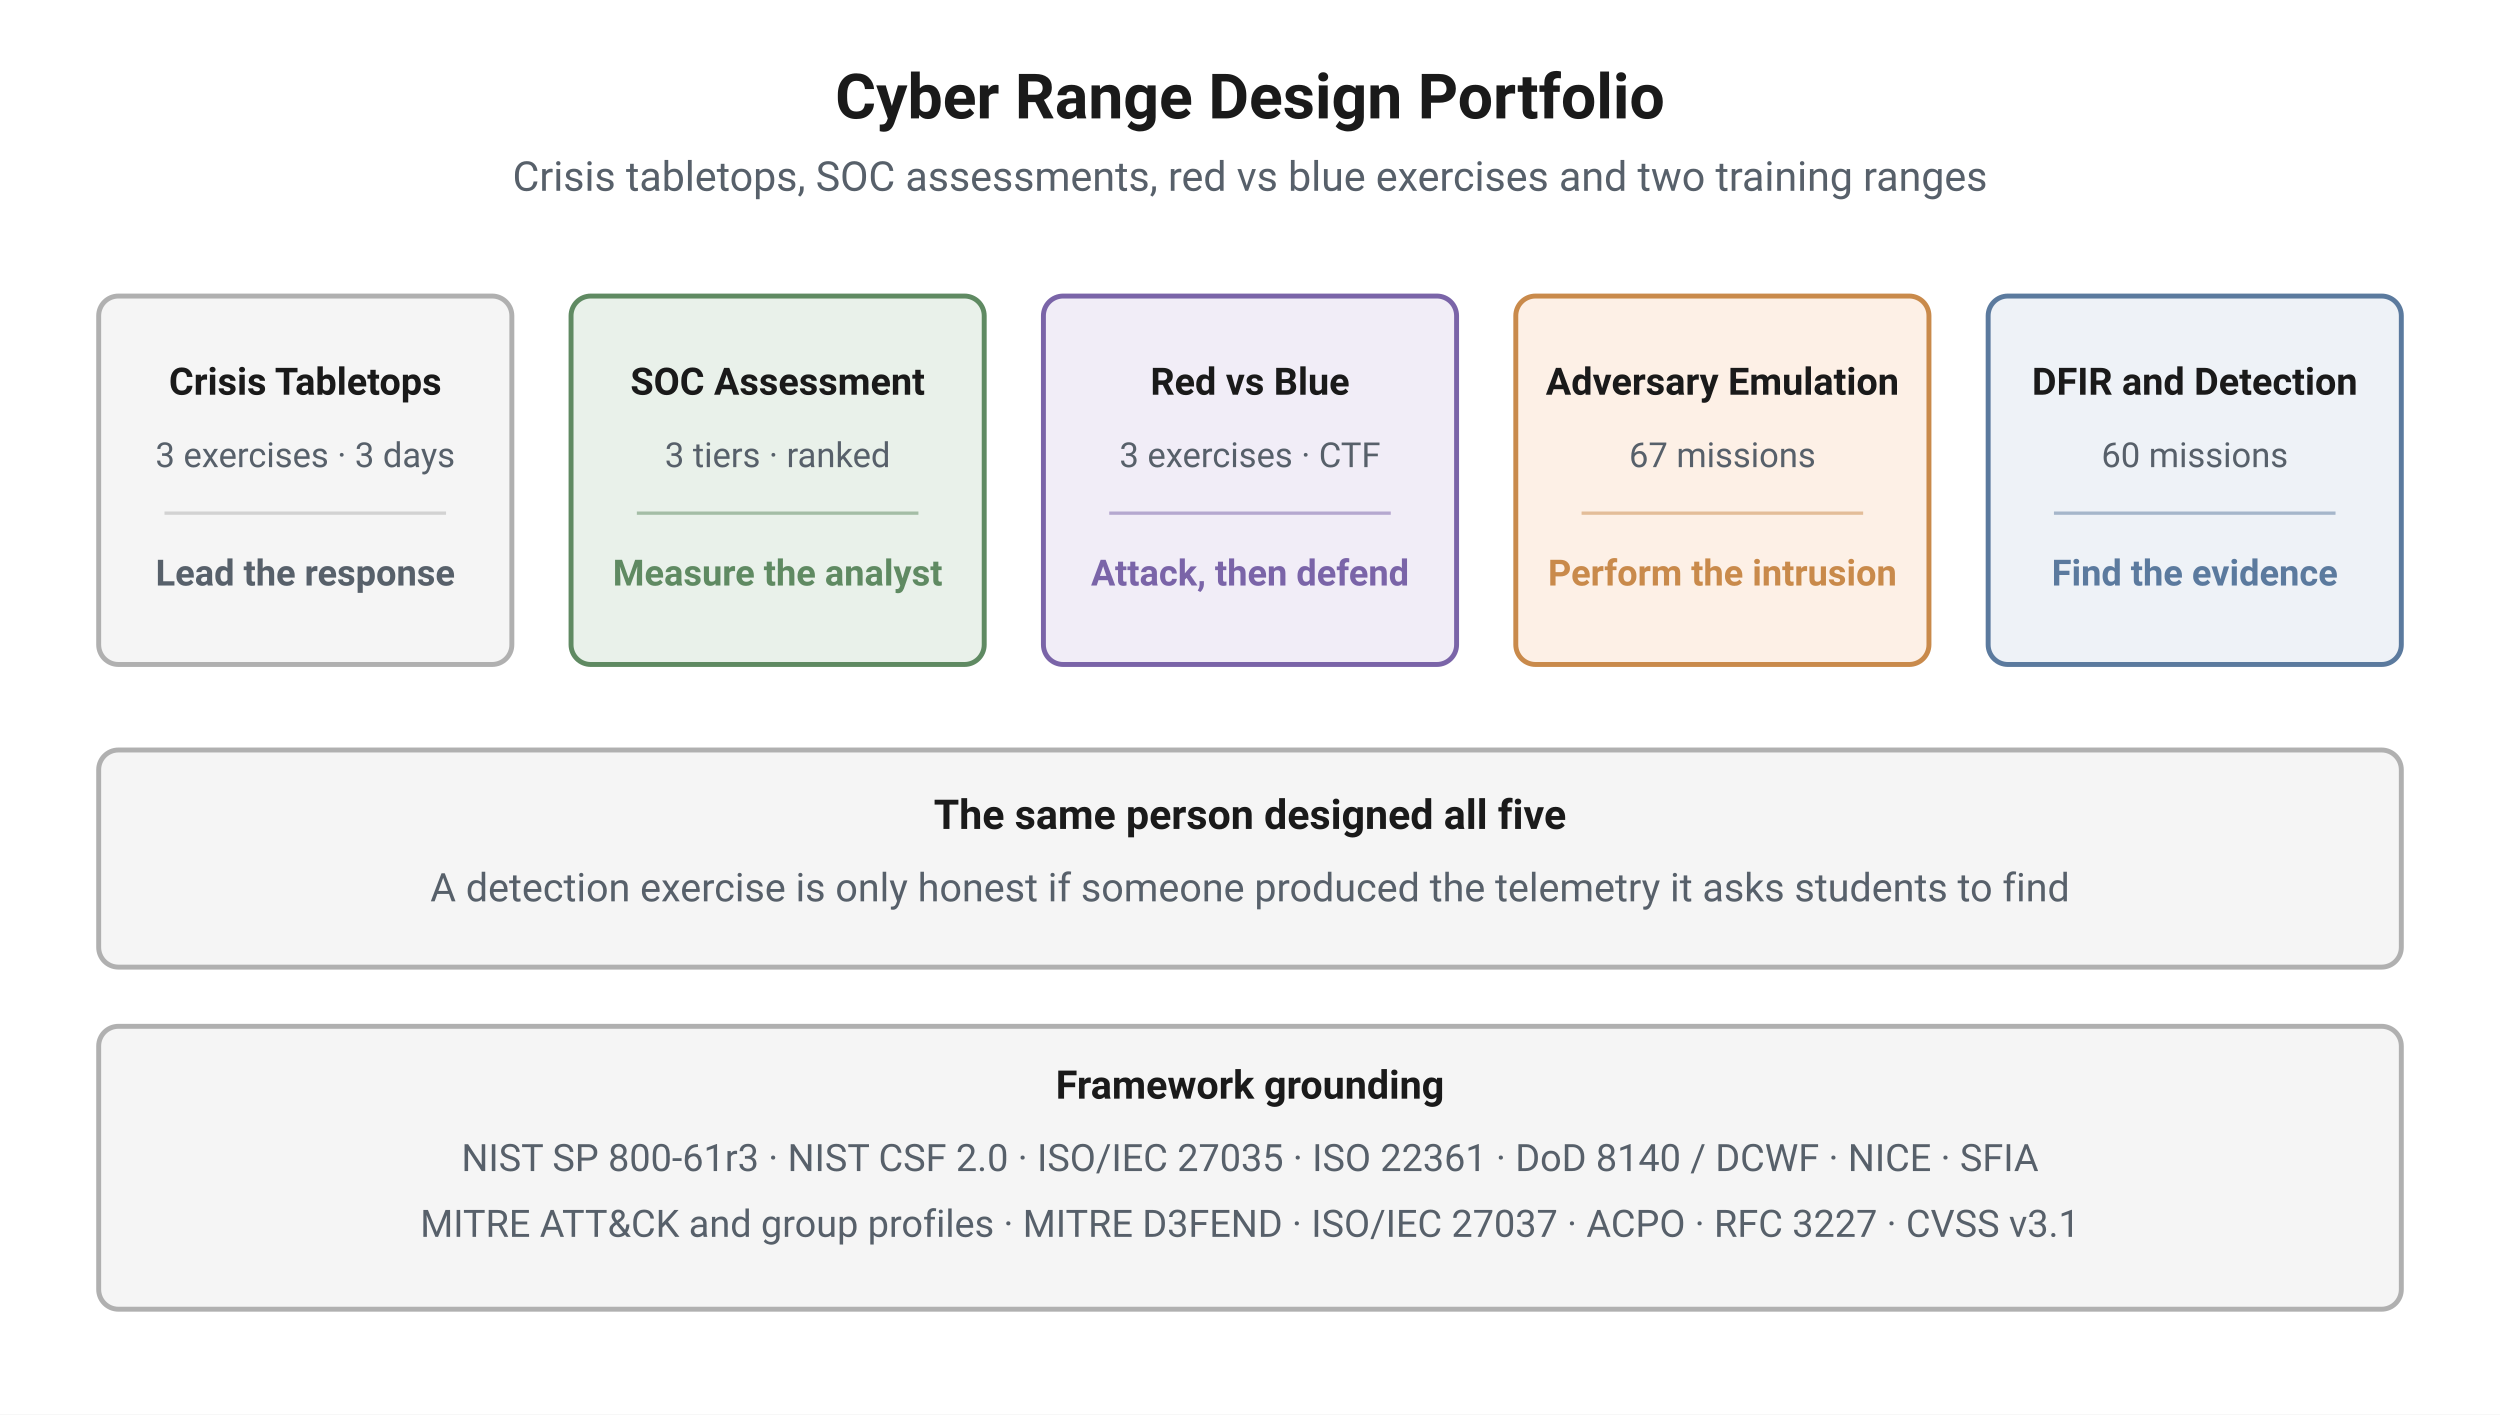
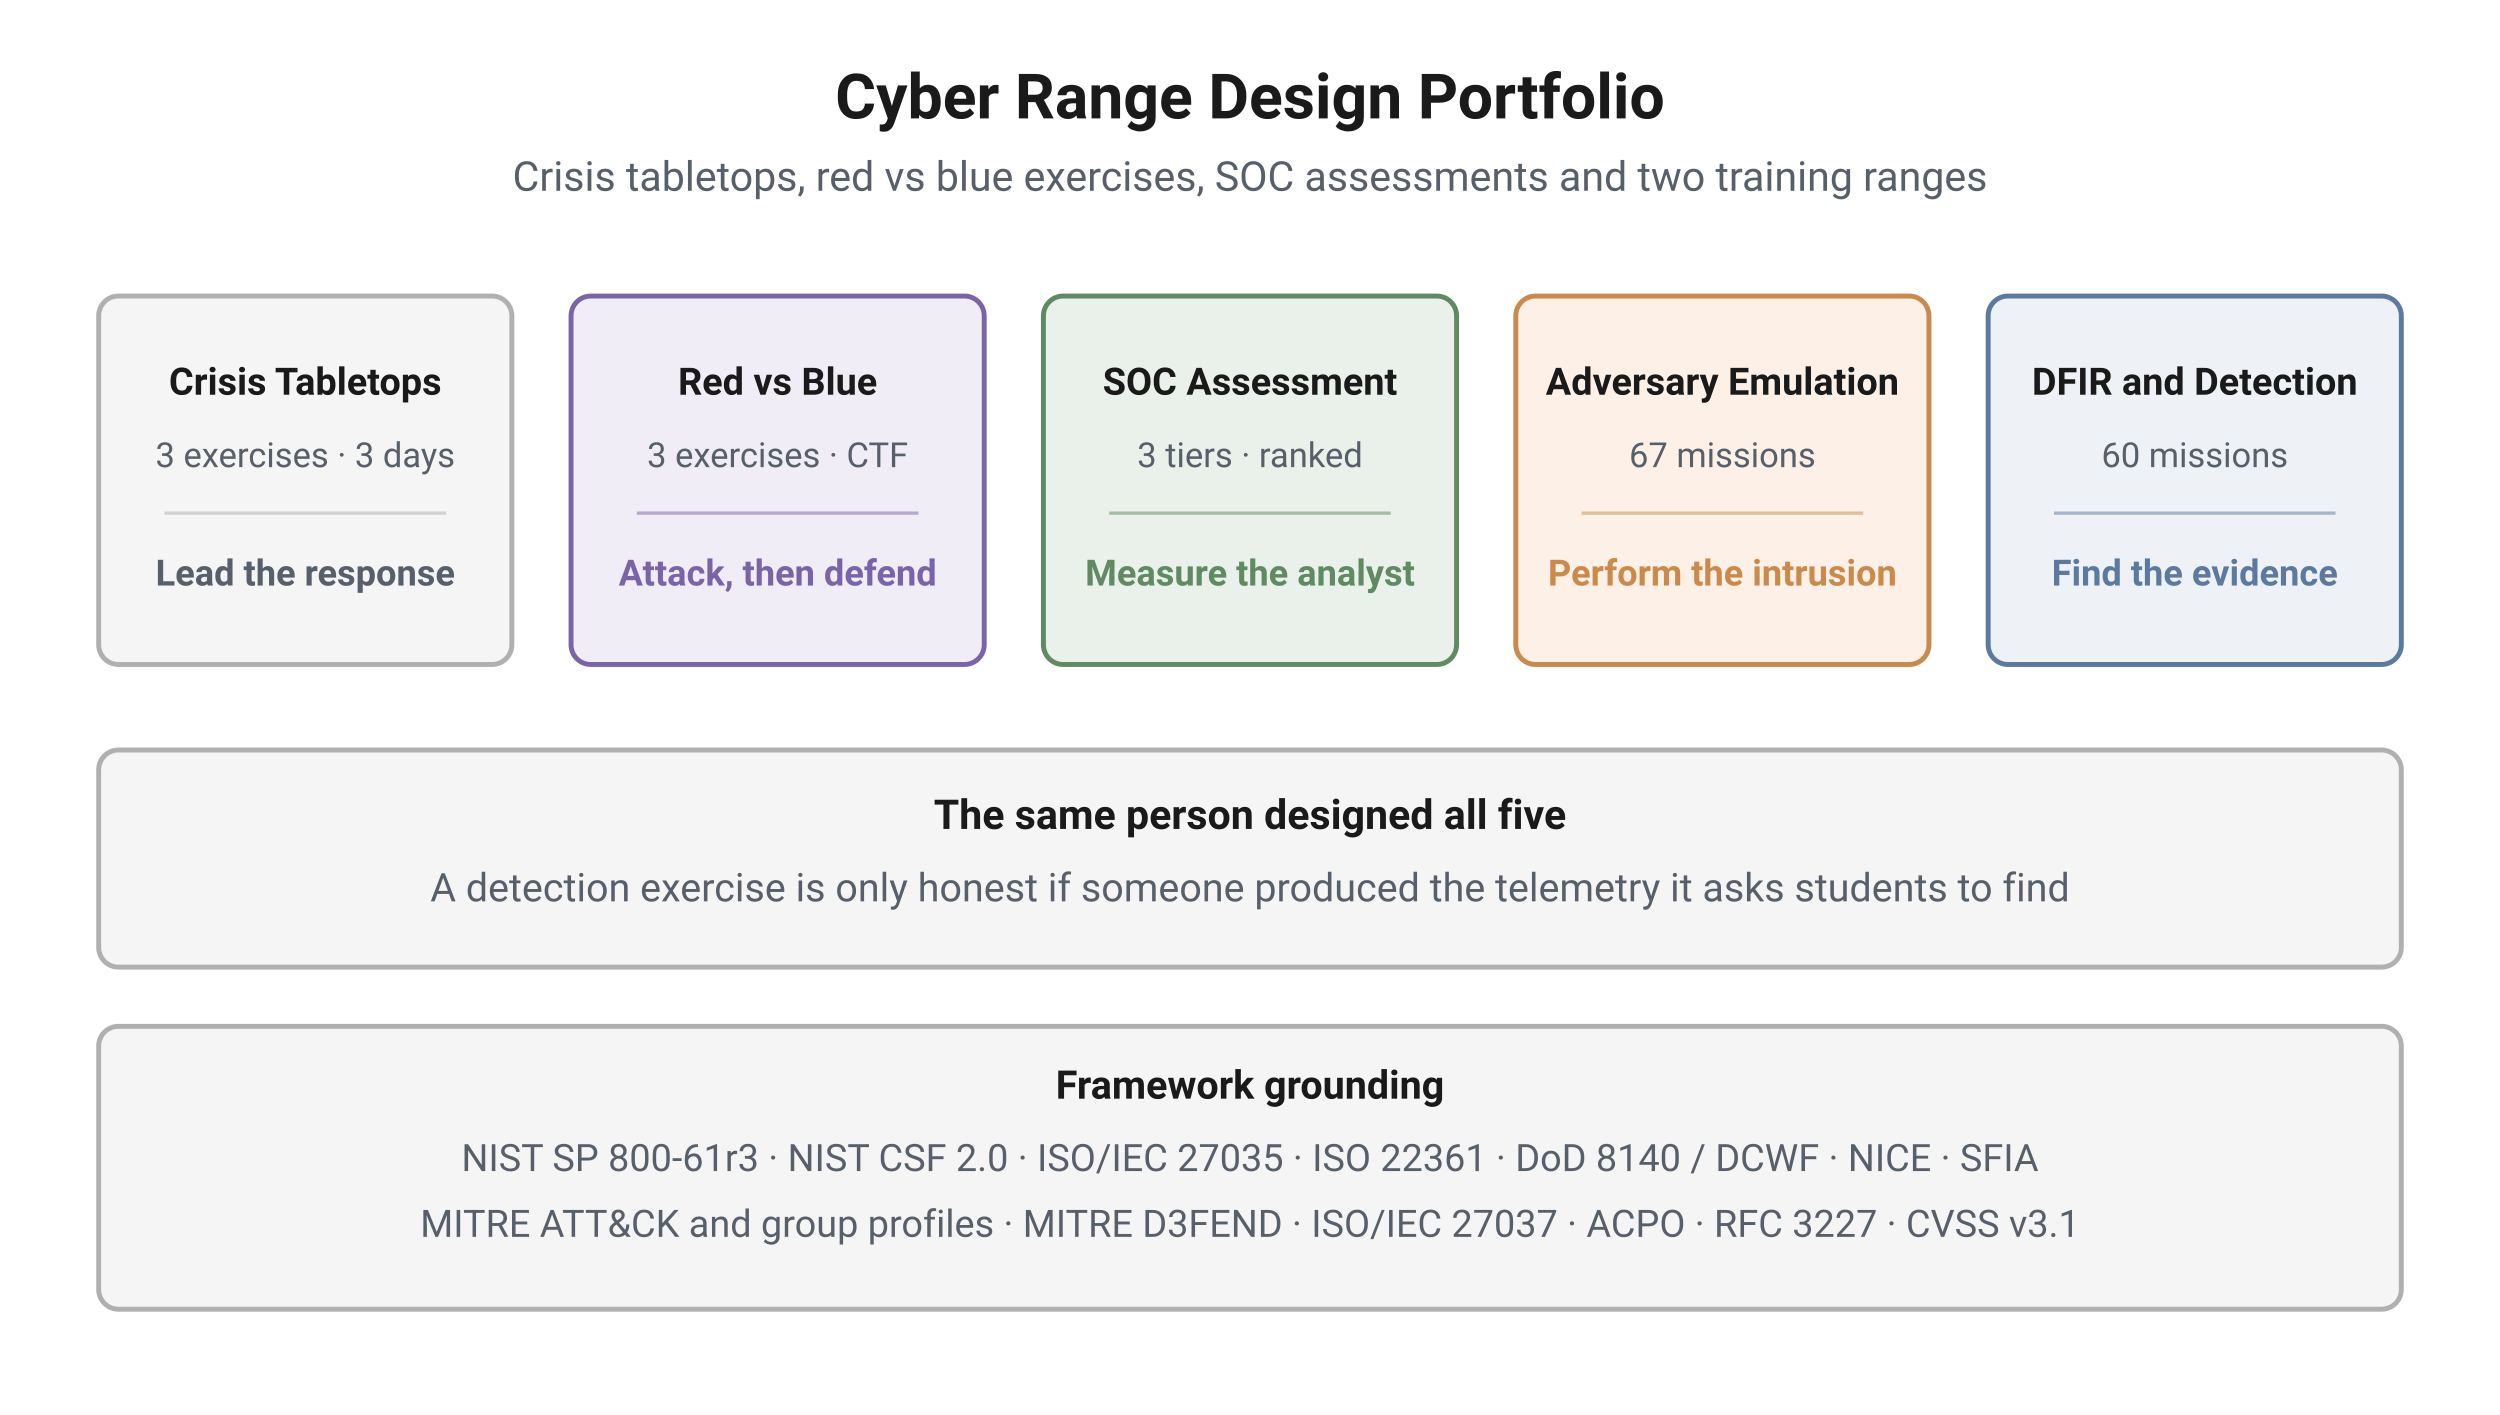
<svg xmlns="http://www.w3.org/2000/svg" viewBox="0 0 760 430" width="760" height="430" font-family="system-ui,-apple-system,Segoe UI,Roboto,sans-serif">
  <rect width="760" height="430" fill="#ffffff" />
  <text x="380" y="36" text-anchor="middle" font-size="19" font-weight="700" fill="#1a1a1a">Cyber Range Design Portfolio</text>
-   <text x="380" y="58" text-anchor="middle" font-size="12.5" fill="#57606a">Crisis tabletops, SOC assessments, red vs blue exercises and two training ranges</text>
+   <text x="380" y="58" text-anchor="middle" font-size="12.5" fill="#57606a">Crisis tabletops, red vs blue exercises, SOC assessments and two training ranges</text>
  <rect x="30.0" y="90" width="125.6" height="112" rx="6" fill="#f5f5f5" stroke="#b0b0b0" stroke-width="1.5" />
  <text x="92.8" y="120" text-anchor="middle" font-size="11.5" font-weight="700" fill="#1a1a1a">Crisis Tabletops</text>
  <text x="92.8" y="142" text-anchor="middle" font-size="10.5" fill="#57606a">3 exercises · 3 days</text>
  <line x1="50.0" y1="156" x2="135.6" y2="156" stroke="#b0b0b0" stroke-width="1" opacity="0.5" />
  <text x="92.8" y="178" text-anchor="middle" font-size="11" font-weight="600" fill="#57606a">Lead the response</text>
-   <rect x="173.6" y="90" width="125.6" height="112" rx="6" fill="#e9f1ea" stroke="#5f8a62" stroke-width="1.5" />
-   <text x="236.4" y="120" text-anchor="middle" font-size="11.5" font-weight="700" fill="#1a1a1a">SOC Assessment</text>
-   <text x="236.4" y="142" text-anchor="middle" font-size="10.5" fill="#57606a">3 tiers · ranked</text>
-   <line x1="193.6" y1="156" x2="279.2" y2="156" stroke="#5f8a62" stroke-width="1" opacity="0.5" />
-   <text x="236.4" y="178" text-anchor="middle" font-size="11" font-weight="600" fill="#5f8a62">Measure the analyst</text>
-   <rect x="317.2" y="90" width="125.6" height="112" rx="6" fill="#f1edf7" stroke="#7a64a8" stroke-width="1.5" />
-   <text x="380.0" y="120" text-anchor="middle" font-size="11.5" font-weight="700" fill="#1a1a1a">Red vs Blue</text>
-   <text x="380.0" y="142" text-anchor="middle" font-size="10.5" fill="#57606a">3 exercises · CTF</text>
-   <line x1="337.2" y1="156" x2="422.8" y2="156" stroke="#7a64a8" stroke-width="1" opacity="0.5" />
-   <text x="380.0" y="178" text-anchor="middle" font-size="11" font-weight="600" fill="#7a64a8">Attack, then defend</text>
+   <rect x="173.6" y="90" width="125.6" height="112" rx="6" fill="#f1edf7" stroke="#7a64a8" stroke-width="1.5" />
+   <text x="236.4" y="120" text-anchor="middle" font-size="11.5" font-weight="700" fill="#1a1a1a">Red vs Blue</text>
+   <text x="236.4" y="142" text-anchor="middle" font-size="10.5" fill="#57606a">3 exercises · CTF</text>
+   <line x1="193.6" y1="156" x2="279.2" y2="156" stroke="#7a64a8" stroke-width="1" opacity="0.5" />
+   <text x="236.4" y="178" text-anchor="middle" font-size="11" font-weight="600" fill="#7a64a8">Attack, then defend</text>
+   <rect x="317.2" y="90" width="125.6" height="112" rx="6" fill="#e9f1ea" stroke="#5f8a62" stroke-width="1.5" />
+   <text x="380.0" y="120" text-anchor="middle" font-size="11.5" font-weight="700" fill="#1a1a1a">SOC Assessment</text>
+   <text x="380.0" y="142" text-anchor="middle" font-size="10.5" fill="#57606a">3 tiers · ranked</text>
+   <line x1="337.2" y1="156" x2="422.8" y2="156" stroke="#5f8a62" stroke-width="1" opacity="0.5" />
+   <text x="380.0" y="178" text-anchor="middle" font-size="11" font-weight="600" fill="#5f8a62">Measure the analyst</text>
  <rect x="460.8" y="90" width="125.6" height="112" rx="6" fill="#fdf0e6" stroke="#c98a4b" stroke-width="1.5" />
  <text x="523.6" y="120" text-anchor="middle" font-size="11.5" font-weight="700" fill="#1a1a1a">Adversary Emulation</text>
  <text x="523.6" y="142" text-anchor="middle" font-size="10.5" fill="#57606a">67 missions</text>
  <line x1="480.8" y1="156" x2="566.4" y2="156" stroke="#c98a4b" stroke-width="1" opacity="0.5" />
  <text x="523.6" y="178" text-anchor="middle" font-size="11" font-weight="600" fill="#c98a4b">Perform the intrusion</text>
  <rect x="604.4" y="90" width="125.6" height="112" rx="6" fill="#eef2f7" stroke="#5b7a9e" stroke-width="1.5" />
  <text x="667.2" y="120" text-anchor="middle" font-size="11.5" font-weight="700" fill="#1a1a1a">DFIR and Detection</text>
  <text x="667.2" y="142" text-anchor="middle" font-size="10.5" fill="#57606a">60 missions</text>
  <line x1="624.4" y1="156" x2="710.0" y2="156" stroke="#5b7a9e" stroke-width="1" opacity="0.5" />
  <text x="667.2" y="178" text-anchor="middle" font-size="11" font-weight="600" fill="#5b7a9e">Find the evidence</text>
  <rect x="30" y="228" width="700" height="66" rx="6" fill="#f5f5f5" stroke="#b0b0b0" stroke-width="1.5" />
  <text x="380" y="252" text-anchor="middle" font-size="12.5" font-weight="700" fill="#1a1a1a">The same person designed all five</text>
  <text x="380" y="274" text-anchor="middle" font-size="12" fill="#57606a">A detection exercise is only honest if someone produced the telemetry it asks students to find</text>
  <rect x="30" y="312" width="700" height="86" rx="6" fill="#f5f5f5" stroke="#b0b0b0" stroke-width="1.5" />
  <text x="380" y="334" text-anchor="middle" font-size="12" font-weight="700" fill="#1a1a1a">Framework grounding</text>
  <text x="380" y="356" text-anchor="middle" font-size="11.5" fill="#57606a">NIST SP 800-61r3 · NIST CSF 2.0 · ISO/IEC 27035 · ISO 22361 · DoD 8140 / DCWF · NICE · SFIA</text>
  <text x="380" y="376" text-anchor="middle" font-size="11.5" fill="#57606a">MITRE ATT&amp;CK and group profiles · MITRE D3FEND · ISO/IEC 27037 · ACPO · RFC 3227 · CVSS v3.1</text>
</svg>
